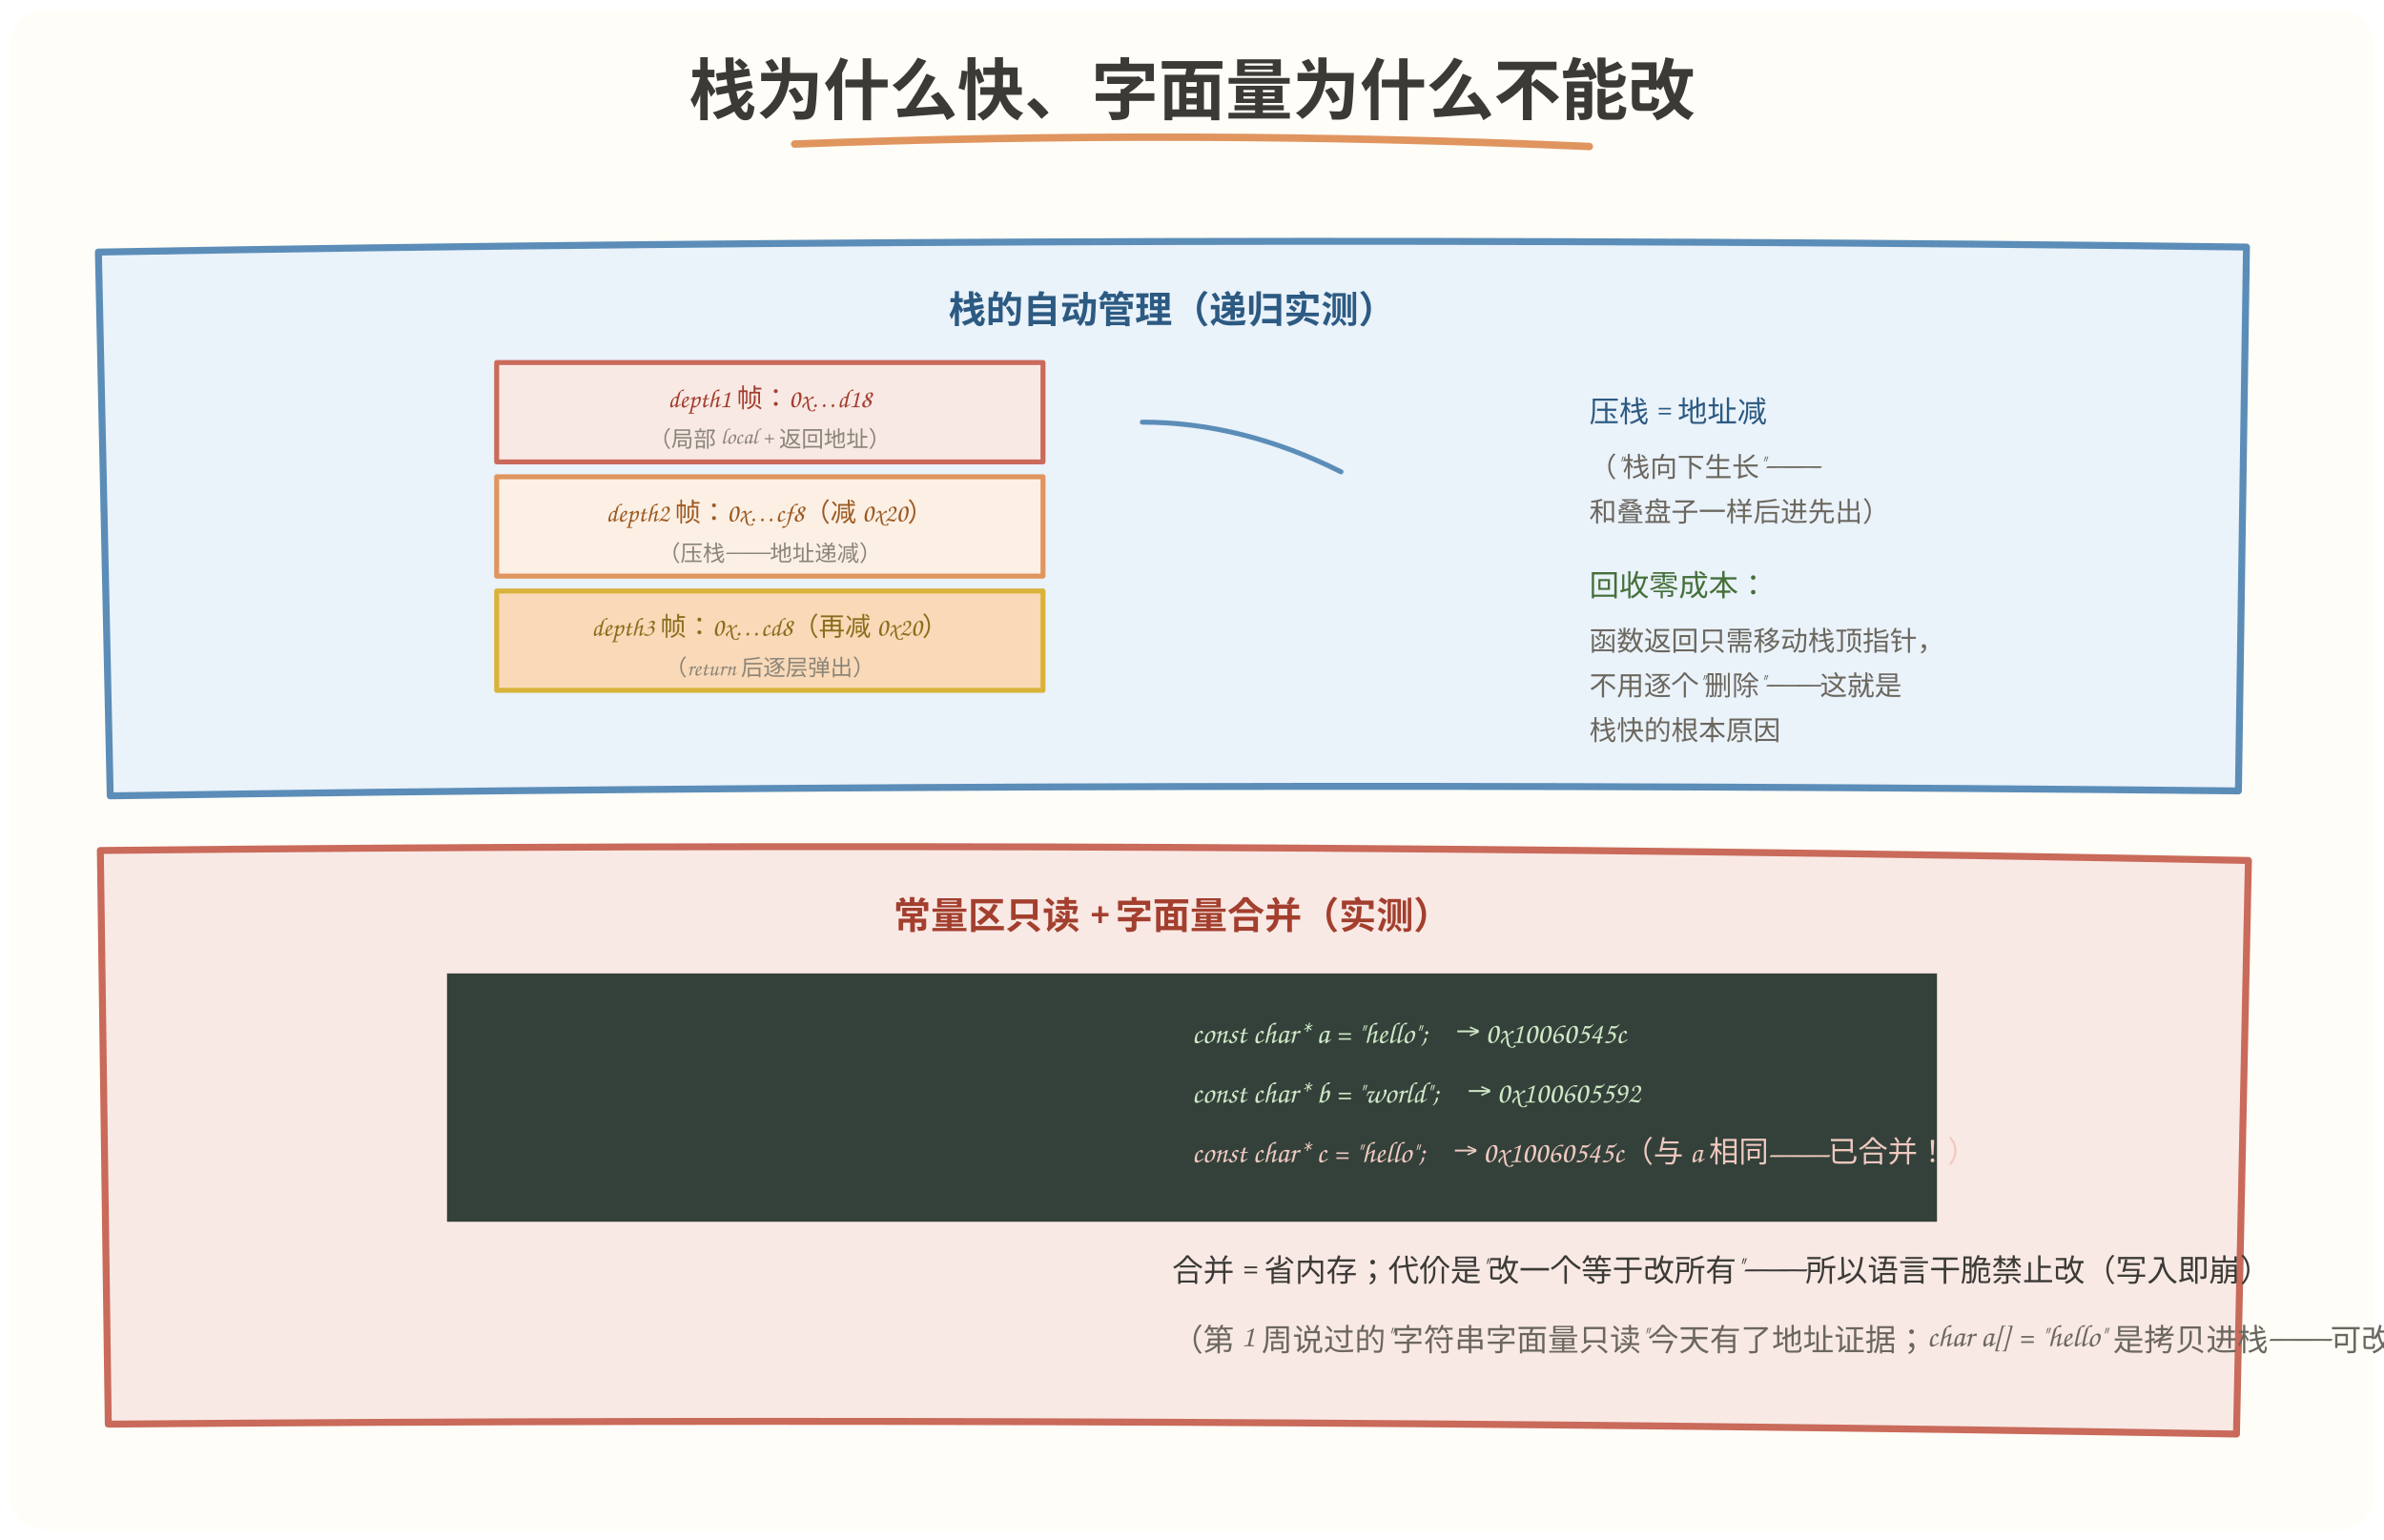
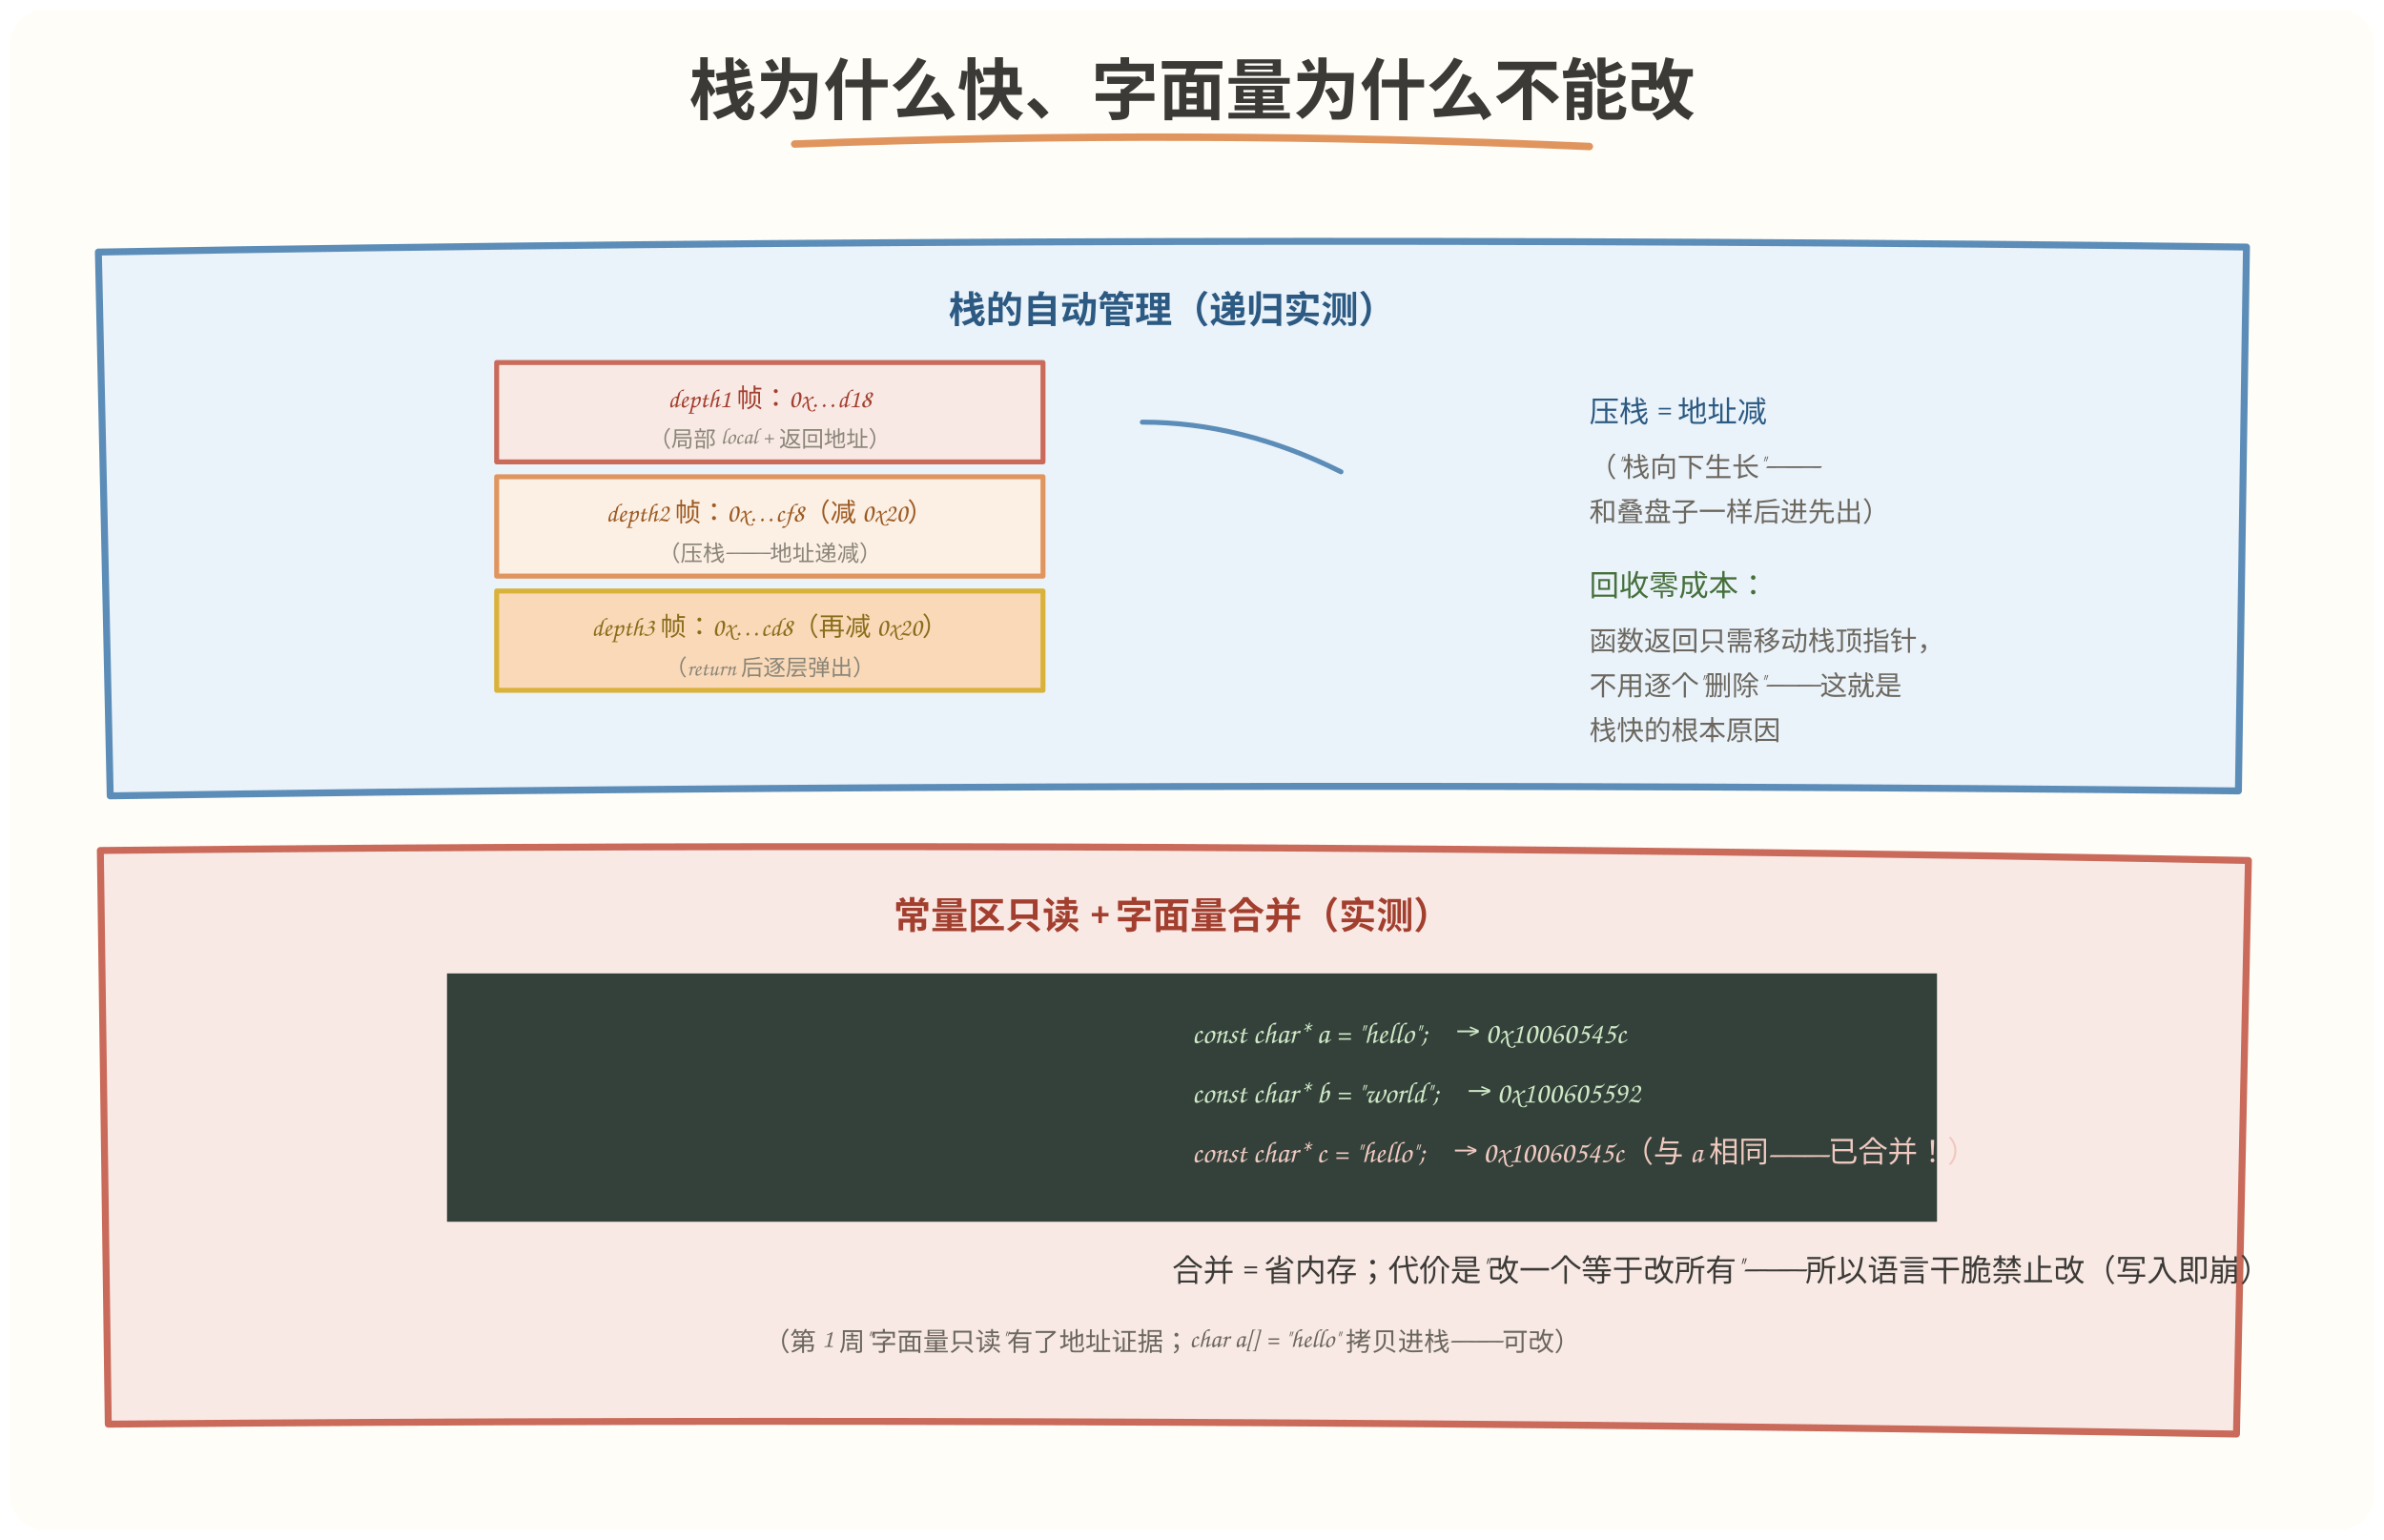
<svg xmlns="http://www.w3.org/2000/svg" viewBox="0 0 960 620" font-family="'Kaiti SC','KaiTi','Comic Sans MS',cursive">
  <rect x="4" y="4" width="952" height="612" rx="14" fill="#fffdf7" />
  <g stroke-linecap="round" stroke-linejoin="round">
    <text x="480" y="46" text-anchor="middle" font-size="27" font-weight="bold" fill="#3b3a36">栈为什么快、字面量为什么不能改</text>
    <path d="M 320,58 Q 480,52 640,59" fill="none" stroke="#e0955f" stroke-width="3" />
    <path d="M 40,100 Q 470,94 905,101 L 901,320 Q 470,314 44,319 Z" fill="#eaf2fa" stroke="#5b8db8" stroke-width="2.8" transform="rotate(-0.2 472 210)" />
    <text x="472" y="130" text-anchor="middle" font-size="15" font-weight="bold" fill="#2c5a82">栈的自动管理（递归实测）</text>
    <rect x="200" y="146" width="220" height="40" fill="#f9e9e5" stroke="#c96a5a" stroke-width="2" />
    <text x="310" y="164" text-anchor="middle" font-size="10.5" fill="#a33f2e">depth1 帧：0x…d18</text>
    <text x="310" y="180" text-anchor="middle" font-size="9" fill="#8a8578">（局部 local + 返回地址）</text>
    <rect x="200" y="192" width="220" height="40" fill="#fcefe4" stroke="#e0955f" stroke-width="2" />
    <text x="310" y="210" text-anchor="middle" font-size="10.5" fill="#9c5a22">depth2 帧：0x…cf8（减 0x20）</text>
    <text x="310" y="226" text-anchor="middle" font-size="9" fill="#8a8578">（压栈——地址递减）</text>
    <rect x="200" y="238" width="220" height="40" fill="#f9d9b8" stroke="#d9b23a" stroke-width="2" />
    <text x="310" y="256" text-anchor="middle" font-size="10.5" fill="#8a6d1a">depth3 帧：0x…cd8（再减 0x20）</text>
    <text x="310" y="272" text-anchor="middle" font-size="9" fill="#8a8578">（return 后逐层弹出）</text>
    <path d="M 460,170 Q 500,170 540,190" fill="none" stroke="#5b8db8" stroke-width="2" />
    <text x="640" y="170" font-size="12" fill="#2c5a82">压栈 = 地址减</text>
    <text x="640" y="192" font-size="11" fill="#6b675e">（"栈向下生长"——</text>
    <text x="640" y="210" font-size="11" fill="#6b675e">　和叠盘子一样后进先出）</text>
    <text x="640" y="240" font-size="12" fill="#45703a">回收零成本：</text>
    <text x="640" y="262" font-size="11" fill="#6b675e">　函数返回只需移动栈顶指针，</text>
    <text x="640" y="280" font-size="11" fill="#6b675e">　不用逐个"删除"——这就是</text>
    <text x="640" y="298" font-size="11" fill="#6b675e">　栈快的根本原因</text>
    <path d="M 40,344 Q 470,338 905,345 L 901,576 Q 470,570 44,575 Z" fill="#f9e9e5" stroke="#c96a5a" stroke-width="2.8" transform="rotate(0.2 472 460)" />
    <text x="472" y="374" text-anchor="middle" font-size="15" font-weight="bold" fill="#a33f2e">常量区只读 + 字面量合并（实测）</text>
    <rect x="180" y="392" width="600" height="100" fill="#33413a" />
    <text x="480" y="420" font-size="12" fill="#cfe8c6">const char* a = "hello";　→ 0x10060545c</text>
    <text x="480" y="444" font-size="12" fill="#cfe8c6">const char* b = "world";　→ 0x100605592</text>
    <text x="480" y="468" font-size="12" fill="#f0c9c0">const char* c = "hello";　→ 0x10060545c（与 a 相同——已合并！）</text>
    <text x="472" y="516" font-size="12.5" fill="#3b3a36">合并 = 省内存；代价是"改一个等于改所有"——所以语言干脆禁止改（写入即崩）</text>
-     <text x="472" y="544" font-size="12.5" fill="#6b675e">（第 1 周说过的"字符串字面量只读"今天有了地址证据；char a[] = "hello" 是拷贝进栈——可改）</text>
+     <text x="472" y="544" text-anchor="middle" font-size="10.5" fill="#6b675e">（第 1 周"字面量只读"有了地址证据；char a[] = "hello" 拷贝进栈——可改）</text>
  </g>
</svg>
